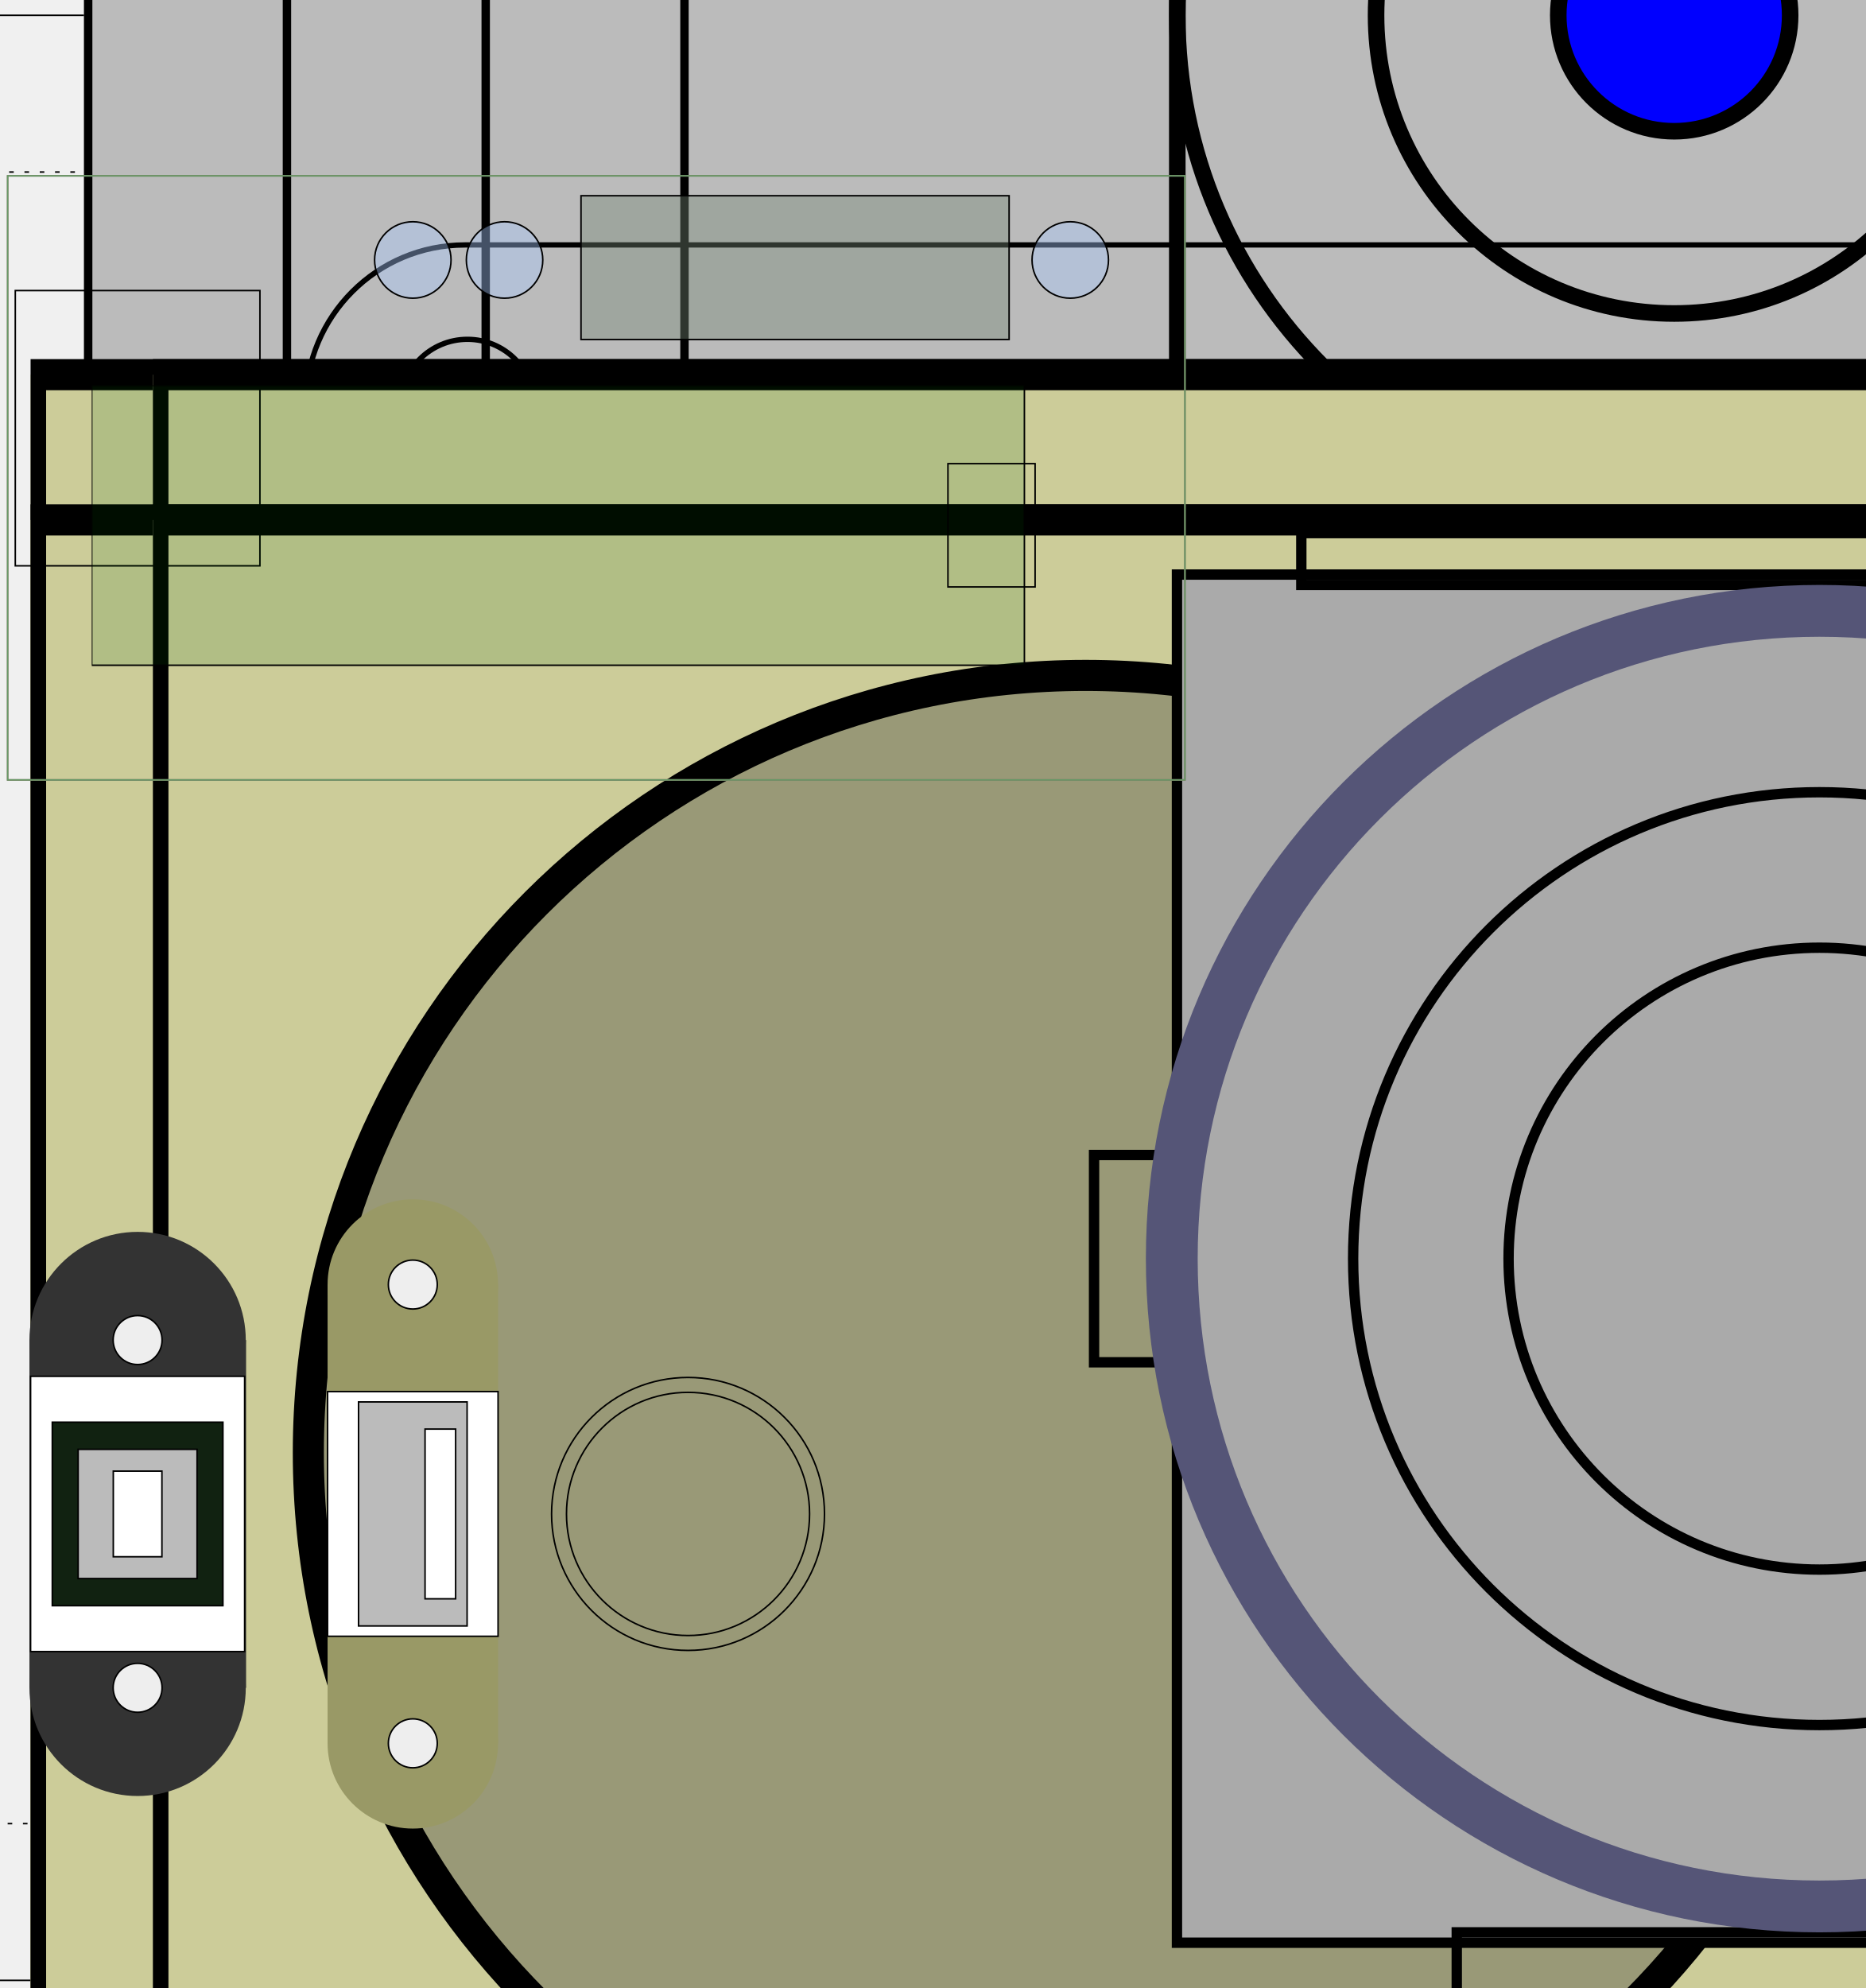
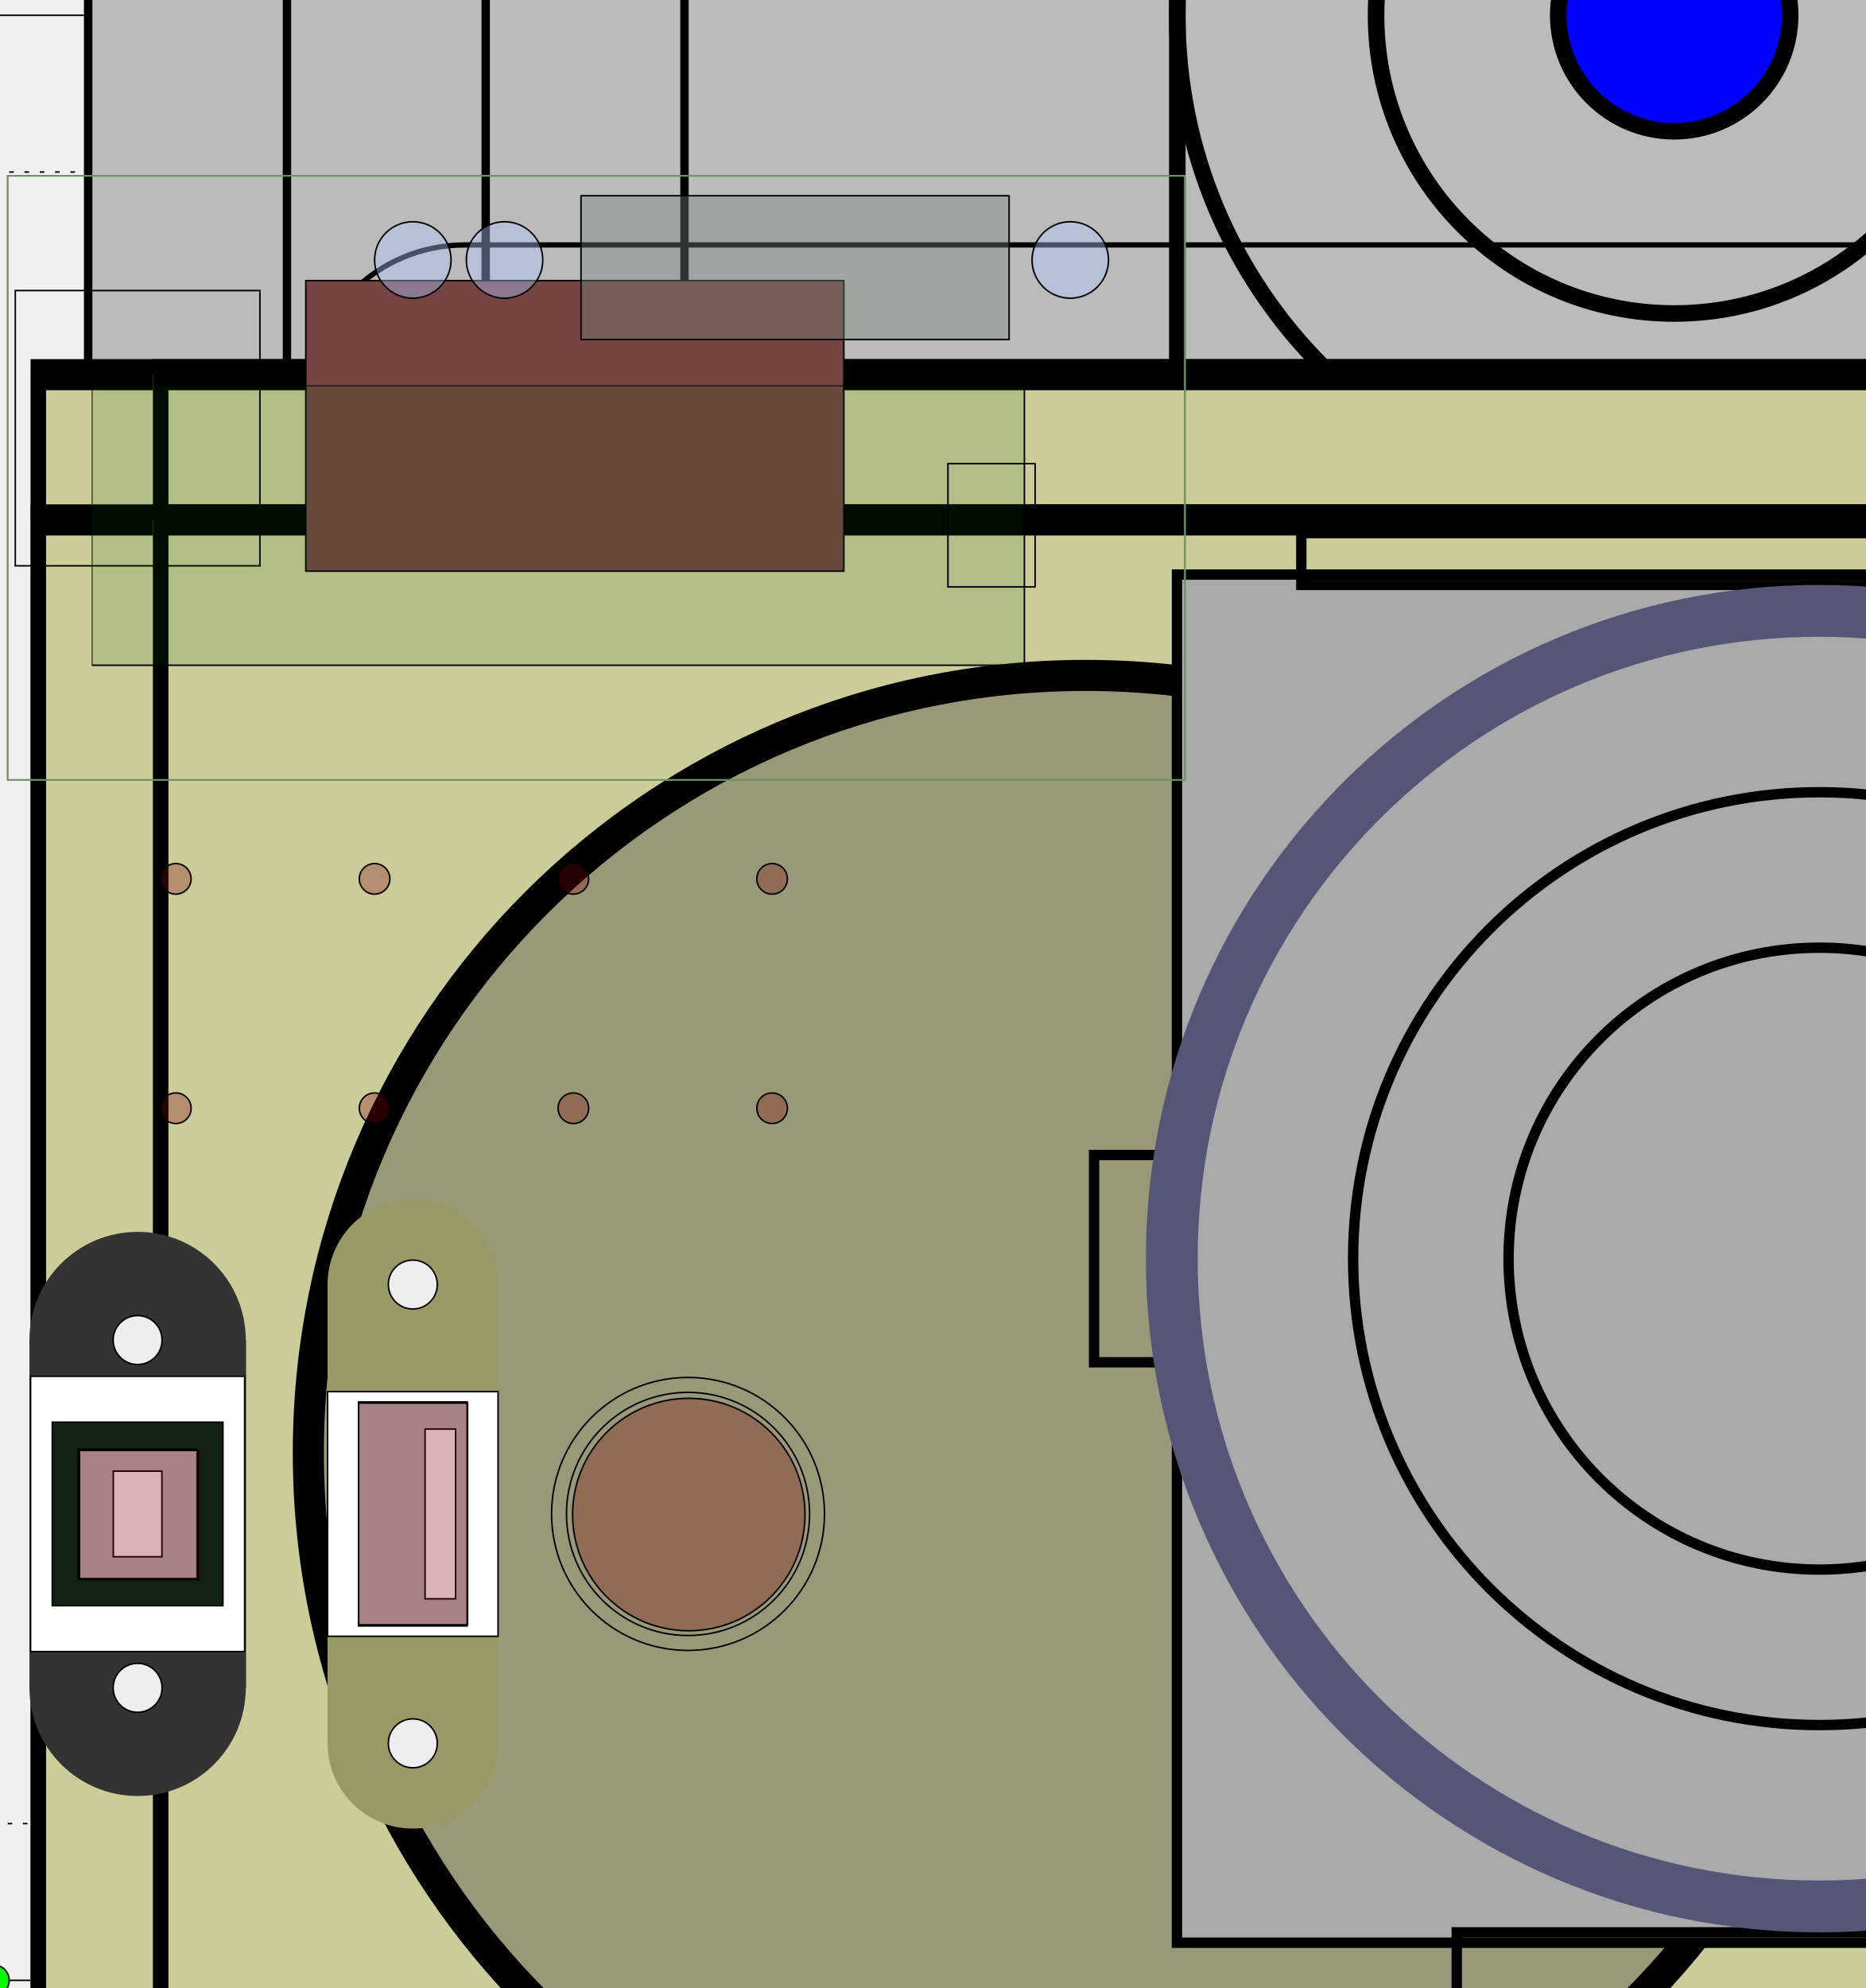
<svg xmlns="http://www.w3.org/2000/svg" viewBox="-71 -1 122 130" overflow="visible">
  <style>
        rect, circle {
            fill: none;
            stroke: black;
            stroke-width: 0.1;
        }
        g.hide rect {
            visibility: hidden;
        }
        g.hide rect.keep {
            visibility: visible;
        }
    </style>
  <g class="xhide">
    <defs>
      <symbol id="Thoniconn-vertical" width="9" height="12" viewBox="-4.5 -6 9 12">
        <rect x="-4.5" y="-6" width="9" height="10.5" style="fill: #BBB" />
        <rect x="-4" y="-3" width="8" height="6" />
        <rect x="-0.4" y="4.5" width="0.8" height="1.5" />
        <circle r="3" />
        <circle r="1.8" />
        <circle r="0.7" style="fill:blue" />
      </symbol>
      <symbol id="Thoniconn-vertical-ud" width="9" height="12" viewBox="-4.5 -6 9 12">
        <rect x="-4.5" y="-4.5" width="9" height="10.5" style="fill: #BBB" />
        <rect x="-4" y="-3" width="8" height="6" />
        <rect x="-0.4" y="-6.0" width="0.8" height="1.5" />
        <circle r="3" />
        <circle r="1.8" />
+         <circle r="0.7" style="fill:blue" />
      </symbol>
      <symbol id="Thoniconn-horizontal" height="9" width="12" viewBox="-6 -4.5 12 9">
        <rect y="-4.5" x="-6" height="9" width="10.5" style="fill: #BBB" />
        <rect y="-4" x="-3" height="8" width="6" />
        <rect y="-0.4" x="4.5" height="0.8" width="1.5" />
        <circle r="3" />
        <circle r="1.8" />
      </symbol>
      <symbol id="RGBled" height="7.8" width="7.8" viewBox="-3.9 -3.9 7.8 7.8">
        <rect x="-3.9" y="-3.9" width="7.8" height="7.8" style="fill: #DCC" />
        <circle r="2.7" style="fill:#CE6" />
      </symbol>
      <symbol id="SongHuei" height="12.5" width="10.6" viewBox="-5.3 -5.5 10.6 12.5">
        <rect x="-4.85" y="-5.5" height="12.5" width="9.7" style="fill: #BBB" />
        <rect x="-5.3" y="-1.1" height="2.2" width="0.55" />
        <rect x="4.75" y="-1.1" height="2.2" width="0.55" />
        <circle r="3.2" />
        <circle r="3.0" />
        <circle r="0.7" style="fill:yellow" />
      </symbol>
      <symbol id="oled091" height="21.844" width="33.02" viewBox="0 0 21.844 33.02">
        <rect x="0" y="0" height="21.844" width="33.02" />
        <circle cx="2.54" cy="2.54" r="1.27" />
        <circle cx="30.48" cy="2.54" r="1.27" />
        <circle cx="2.54" cy="19.304" r="1.27" />
        <circle cx="30.48" cy="19.304" r="1.27" />
        <rect x="2.54" y="5.207" width="29.972" height="11.43" style="fill:#444" />
      </symbol>
      <symbol id="oled13" height="35.18" width="35.19" viewBox="0 0 35.19 35.18">
        <rect x="0" y="0" height="35.18" width="35.19" rx="3" />
        <circle cx="3.05" cy="3.05" r="1.27" />
        <circle cx="32.14" cy="3.05" r="1.27" />
        <circle cx="3.05" cy="32.512" r="1.27" />
        <circle cx="32.14" cy="32.512" r="1.27" />
-         <rect x="0" y="6.32" width="35.19" height="19" style="fill:#444" />
+         <rect class="screen" x="0" y="6.32" width="35.19" height="19" style="fill:#444" />
      </symbol>
      <symbol id="CKtact" height="12" width="12" viewBox="-6 -6 12 12">
        <circle r="6" style="fill:#CC9" />
        <circle r="4.5" />
      </symbol>
      <symbol id="SMDtact" height="6" width="6" viewBox="-3 -3 6 6">
        <rect x="-3" y="-3" width="6" height="6" style="fill:#CC9" />
        <circle r="2.5" style="fill:#997" />
      </symbol>
      <symbol id="Deltron" height="17.9" width="17.9" viewBox="-8.93 -8.93 17.9 17.9">
        <circle r="7.95" />
        <circle r="8.925" />
      </symbol>
      <symbol id="SparkfunRGBencoder" width="18" height="18.5" viewBox="-9 -9 18 18.5">
        <rect x="-6.2" y="-6.6" width="12.4" height="13.2" style="fill:#AAA" />
        <rect x="-7" y="-1" width="0.8" height="2" />
        <rect x="6.2" y="-1" width="0.8" height="2" />
        <rect x="-5" y="-7" width="10" height="0.5" />
        <rect x="-3.5" y="6.5" width="7" height="1" />
        <circle r="6.25" style="stroke:#557; stroke-width:0.5" />
        <circle r="4.5" />
        <circle r="3" />
      </symbol>
      <symbol id="Teensy4.1vertical" width="18.3" height="61.7" viewbox="0 0 18.3 61.7">
        <rect x="0" y="0.7" width="18.3" height="61" style="fill:#0602" />
        <rect x="5.12" y="0" width="8.06" height="5.7" />
      </symbol>
      <symbol id="Teensy4.1horizontal" width="61.7" height="18.3" viewbox="0 0 61.7 18.3">
        <rect x="0" y="0" width="61" height="18.3" style="fill:#0602" />
        <rect x="56" y="5.12" width="5.7 " height="8.06" />
      </symbol>
    </defs>
    <rect class="keep" x="-71.4" y="0" width="121.6" height="128.5" />
    <circle r="1.6" cx="-58.78" cy="3" />
    <circle r="1.6" cx="-58.78" cy="125.5" />
    <circle r="1.6" cx="43.36" cy="3" />
    <circle r="1.6" cx="43.36" cy="125.5" />
    <rect class="keep" x="-71.4" y="10.25" width="121.6" height="108" stroke-dasharray="0.3 0.7" stroke="#666" />
    <g id="pcb-area" transform="translate(0, 10.25)">
+       <circle style="fill: red" cx="0" cy="0" r="2" />
+       <circle style="fill: lime; fill-opacity=0.2" cx="-71.4" cy="118.25" r="1" />
      <g transform="translate(8, -76)">
-         <use href="#RGBled" x="5" y="76" />
-         <use href="#RGBled" x="26" y="76" />
+         <use href="#RGBled" x="5.6" y="76" />
+         <use href="#RGBled" x="26.6" y="76" />
        <rect x="2.22" y="84.2" width="35.56" height="2.54" style="fill:#55A" />
        <use href="#Thoniconn-vertical" x="0" y="87.2" />
        <use href="#Thoniconn-vertical" x="10" y="87.2" />
        <use href="#Thoniconn-vertical" x="31" y="87.2" />
        <use href="#Thoniconn-vertical" x="21" y="87.2" />
        <use href="#Thoniconn-vertical-ud" x="5" y="99.3" />
        <use href="#Thoniconn-vertical-ud" x="26" y="99.3" />
        <rect x="0" y="83" width="40" height="28.4" style="stroke: #668" />
        <rect x="0" y="76" width="40" height="35.6" style="stroke: #966" />
      </g>
+       <circle style="fill: maroon; fill-opacity: 0.3" cx="17.5" cy="3.9" r="1" />
+       <circle style="fill: maroon; fill-opacity: 0.3" cx="38.5" cy="3.9" r="1" />
+       <circle style="fill: maroon; fill-opacity: 0.3" cx="12.5" cy="17.16" r="1" />
+       <circle style="fill: maroon; fill-opacity: 0.3" cx="43.5" cy="17.16" r="1" />
+       <circle style="fill: maroon; fill-opacity: 0.3" cx="17.5" cy="29.32" r="1" />
+       <circle style="fill: maroon; fill-opacity: 0.3" cx="38.5" cy="29.32" r="1" />
      <g transform="translate(8, -48.4)">
+         <circle style="fill: orange" cx="-8" cy="48.4" r="1" />
        <use href="#Thoniconn-vertical" x="0" y="88" />
        <use href="#Thoniconn-vertical" x="10" y="88" />
        <use href="#Thoniconn-vertical" x="21" y="88" />
        <use href="#Thoniconn-vertical" x="31" y="88" />
        <rect x="12.38" y="100.2" width="15.24" height="2.54" style="fill:#555" />
        <rect x="5.15" y="100.2" width="29.7" height="2.54" style="stroke: #696" />
        <rect x="12.38" y="85" width="15.24" height="2.54" style="fill:#555" />
        <rect x="5.15" y="85" width="29.7" height="2.54" style="stroke: #696" />
        <rect x="0" y="84.5" width="40" height="18.7" style="stroke: #966" />
      </g>
      <g transform="translate(8,-17)">
        <use href="#Thoniconn-vertical" x="5" y="73" />
        <use href="#Thoniconn-vertical" x="26" y="73" />
        <use href="#Thoniconn-vertical" x="5" y="86" />
        <use href="#Thoniconn-vertical" x="26" y="86" />
        <use href="#Thoniconn-vertical" x="5" y="99" />
        <use href="#Thoniconn-vertical" x="26" y="99" />
        <use href="#Thoniconn-vertical" x="5" y="112" />
        <use href="#Thoniconn-vertical" x="26" y="112" />
        <rect x="7" y="82" width="26.27" height="33.68" style="stroke: #686" />
        <rect x="-16.5" y="73" width="52" height="51.8" style="stroke: #966" />
        <rect x="8.05" y="83.2" width="10.28" height="5.2" style="fill:#787" />
        <rect x="8.05" y="109.60" width="10.28" height="5.2" style="fill:#787" />
        <rect x="21.01" y="83.34" width="10.28" height="2.66" style="fill:#787" />
        <rect x="29.37" y="88.77" height="20.44" width="2.66" style="fill:#787" />
        <g transform="translate(-1.5,0.5)">
          <use href="#SongHuei" x="-14" y="112" />
          <use href="#SongHuei" x="-14" y="99" />
          <use href="#SongHuei" x="-14" y="86" />
          <use href="#SongHuei" x="-14" y="73" />
        </g>
        <g transform="translate(5.5, 6)" style="fill:none; stroke:red; stroke-width:0.5; stroke-opacity: 0.2">
          <line x1="-15" y1="73" x2="32" y2="73" />
          <line x1="-15" y1="86" x2="32" y2="86" />
          <line x1="-15" y1="99" x2="32" y2="99" />
          <line x1="-15" y1="112" x2="32" y2="112" />
          <g style="stroke: green">
            <line x1="-15.5" y1="73" x2="-15.5" y2="33" />
          </g>
        </g>
      </g>
+       <circle style="fill: maroon; fill-opacity: 0.3" cx="-2.23" cy="62.0" r="2.7" />
+       <circle style="fill: maroon; fill-opacity: 0.3" cx="-2.23" cy="75.0" r="2.7" />
+       <circle style="fill: maroon; fill-opacity: 0.3" cx="-2.23" cy="88.0" r="2.7" />
+       <circle style="fill: maroon; fill-opacity: 0.3" cx="-2.23" cy="101.0" r="2.7" />
+       <circle style="fill: maroon; fill-opacity: 0.3" cx="17.5" cy="62.0" r="1" />
+       <circle style="fill: maroon; fill-opacity: 0.3" cx="38.5" cy="62.0" r="1" />
+       <circle style="fill: maroon; fill-opacity: 0.3" cx="17.5" cy="75.0" r="1" />
+       <circle style="fill: maroon; fill-opacity: 0.3" cx="38.5" cy="75.0" r="1" />
+       <circle style="fill: maroon; fill-opacity: 0.3" cx="17.5" cy="88.0" r="1" />
+       <circle style="fill: maroon; fill-opacity: 0.3" cx="38.5" cy="88.0" r="1" />
+       <circle style="fill: maroon; fill-opacity: 0.3" cx="17.5" cy="101.0" r="1" />
+       <circle style="fill: maroon; fill-opacity: 0.3" cx="38.5" cy="101.0" r="1" />
      <rect x="27.4" y="0" width="1.2" height="108" style="fill:#777;fill-opacity:0.2;stroke:none" />
    </g>
    <g transform="rotate(-90 20 90) translate(26 -68.5)">
      <use href="#Thoniconn-vertical" x="8" y="73" />
      <use href="#Thoniconn-vertical" x="23" y="73" />
      <use href="#Thoniconn-vertical" x="8" y="86" />
      <use href="#Thoniconn-vertical" x="23" y="86" />
      <use href="#Thoniconn-vertical" x="8" y="99" />
      <use href="#Thoniconn-vertical" x="23" y="99" />
      <use href="#Thoniconn-vertical" x="8" y="112" />
      <use href="#Thoniconn-vertical" x="23" y="112" />
      <rect x="8" y="72" width="24" height="52.4" style="stroke: #966" />
      <rect x="7" y="82" width="26.27" height="33.68" style="stroke: #686" />
      <rect x="8.05" y="83.2" width="10.28" height="5.2" style="fill:#787" />
      <rect x="8.05" y="109.60" width="10.28" height="5.2" style="fill:#787" />
      <rect x="21.01" y="83.34" width="10.28" height="2.66" style="fill:#787" />
      <rect x="29.37" y="88.77" height="20.44" width="2.66" style="fill:#787" />
    </g>
    <g transform="translate(2, 0)">
      <use href="#oled13" x="-53" y="11" />
      <use href="#SMDtact" x="-71" y="19.5" />
      <use href="#SMDtact" x="-63" y="19.5" />
      <use href="#SMDtact" x="-71" y="29" />
      <use href="#SMDtact" x="-63" y="29" />
      <rect x="-72" y="18" width="16" height="18" class="keep" />
      <use href="#SparkfunRGBencoder" x="-15" y="18" />
      <rect x="-72.5" y="10.5" width="77" height="39.5" style="stroke: #966" />
    </g>
+     <rect class="screen" x="-51" y="17.35" width="35.19" height="19" style="fill:#744" />
    <use href="#Teensy4.1horizontal" x="-65" y="24.2" />
    <rect x="-70.5" y="10.5" width="77" height="39.5" style="stroke: #696" />
    <rect x="-33" height="9.4" width="28" y="11.8" style="fill:#787; fill-opacity: 0.4" />
    <circle r="2.5" cx="-1" cy="16" style="fill:#ACF; fill-opacity: 0.4" />
    <circle r="2.5" cx="-44" cy="16" style="fill:#ACF; fill-opacity: 0.4" />
    <circle r="2.5" cx="-38" cy="16" style="fill:#ACF; fill-opacity: 0.4" />
    <g transform="translate(-26 98)">
      <circle r="7.95" />
      <circle r="8.925" />
    </g>
    <g transform="translate(-62 98)">
      <circle cy="-11.37" r="7.075" style="stroke:none; fill: #333" />
      <circle cy="11.37" r="7.075" style="stroke:none; fill: #333" />
      <rect y="-11.37" x="-7.075" height="22.74" width="14.17" style="stroke:none; fill: #333" />
      <circle cy="-11.37" r="1.6" style="fill: #EEE" />
      <circle cy="11.37" r="1.6" style="fill: #EEE" />
      <rect y="-9" x="-7" height="18" width="14" style="fill:white" />
      <rect y="-6" x="-5.58" height="12" width="11.16" style="fill:#121" />
      <rect y="-4.225" x="-3.89" height="8.45" width="7.78" style="fill:#BBB" />
      <rect y="-2.8" x="-1.59" height="5.6" width="3.18" style="fill:white" />
    </g>
    <g transform="translate(-44 98)">
      <circle cy="-15" r="5.575" style="stroke:none; fill: #996" />
      <circle cy="15" r="5.575" style="stroke:none; fill: #996" />
      <rect y="-15" x="-5.575" height="30" width="11.15" style="stroke:none; fill: #996" />
      <circle cy="-15" r="1.6" style="fill: #EEE" />
      <circle cy="15" r="1.6" style="fill: #EEE" />
      <rect y="-8" x="-5.575" height="16" width="11.15" style="fill:white" />
      <rect y="-7.325" x="-3.55" height="14.65" width="7.1" style="fill:#BBB" />
      <rect y="-5.55" x="0.8" height="11.10" width="2" style="fill:white" />
    </g>
  </g>
+   <circle style="fill: maroon; fill-opacity: 0.3" cx="-59.5" cy="56.47" r="1" />
+   <circle style="fill: maroon; fill-opacity: 0.3" cx="-46.5" cy="56.47" r="1" />
+   <circle style="fill: maroon; fill-opacity: 0.3" cx="-33.5" cy="56.47" r="1" />
+   <circle style="fill: maroon; fill-opacity: 0.3" cx="-20.5" cy="56.47" r="1" />
+   <circle style="fill: maroon; fill-opacity: 0.3" cx="-59.5" cy="71.47" r="1" />
+   <circle style="fill: maroon; fill-opacity: 0.3" cx="-46.5" cy="71.47" r="1" />
+   <circle style="fill: maroon; fill-opacity: 0.3" cx="-33.5" cy="71.47" r="1" />
+   <circle style="fill: maroon; fill-opacity: 0.3" cx="-20.5" cy="71.47" r="1" />
+   <rect style="fill: maroon; fill-opacity: 0.3" x="-65.8" y="93.85" width="7.78" height="8.45" />
+   <rect style="fill: maroon; fill-opacity: 0.3" x="-47.54" y="90.75" width="7.12" height="14.5" />
+   <circle style="fill: maroon; fill-opacity: 0.3" cx="-25.95" cy="98.04" r="7.6" />
</svg>
